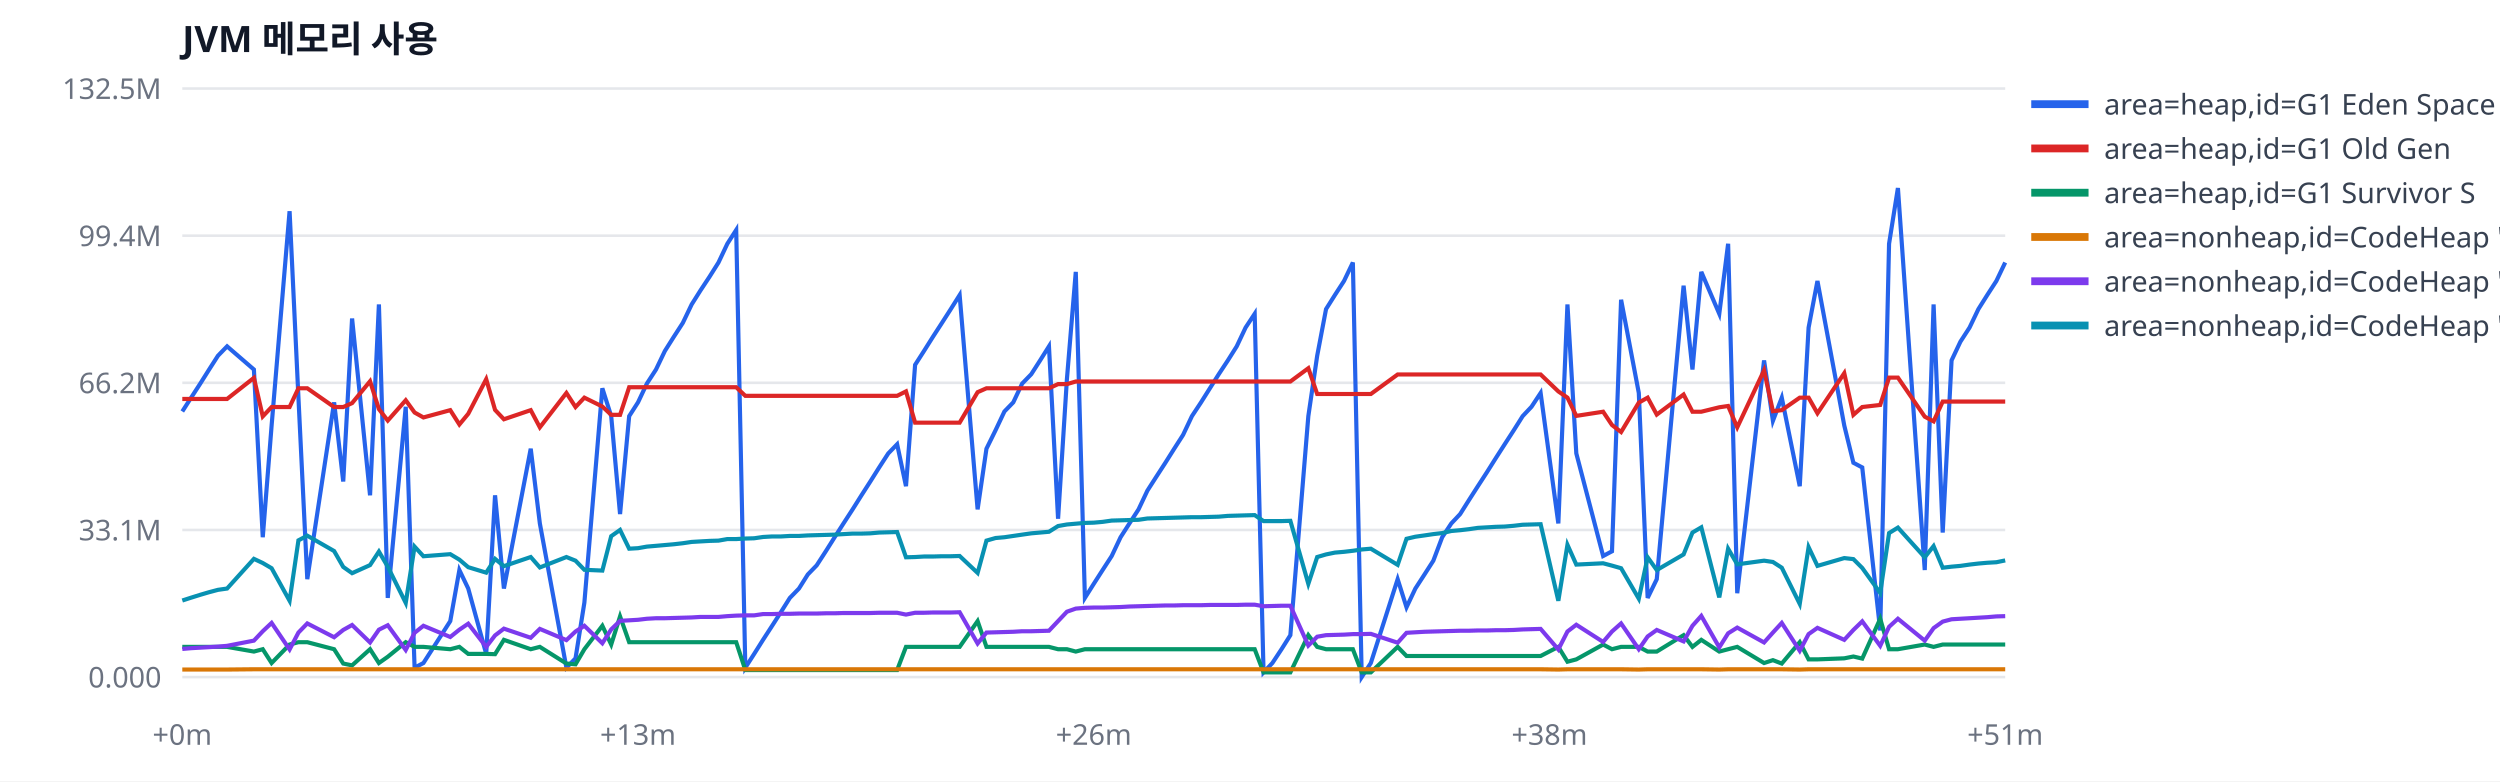
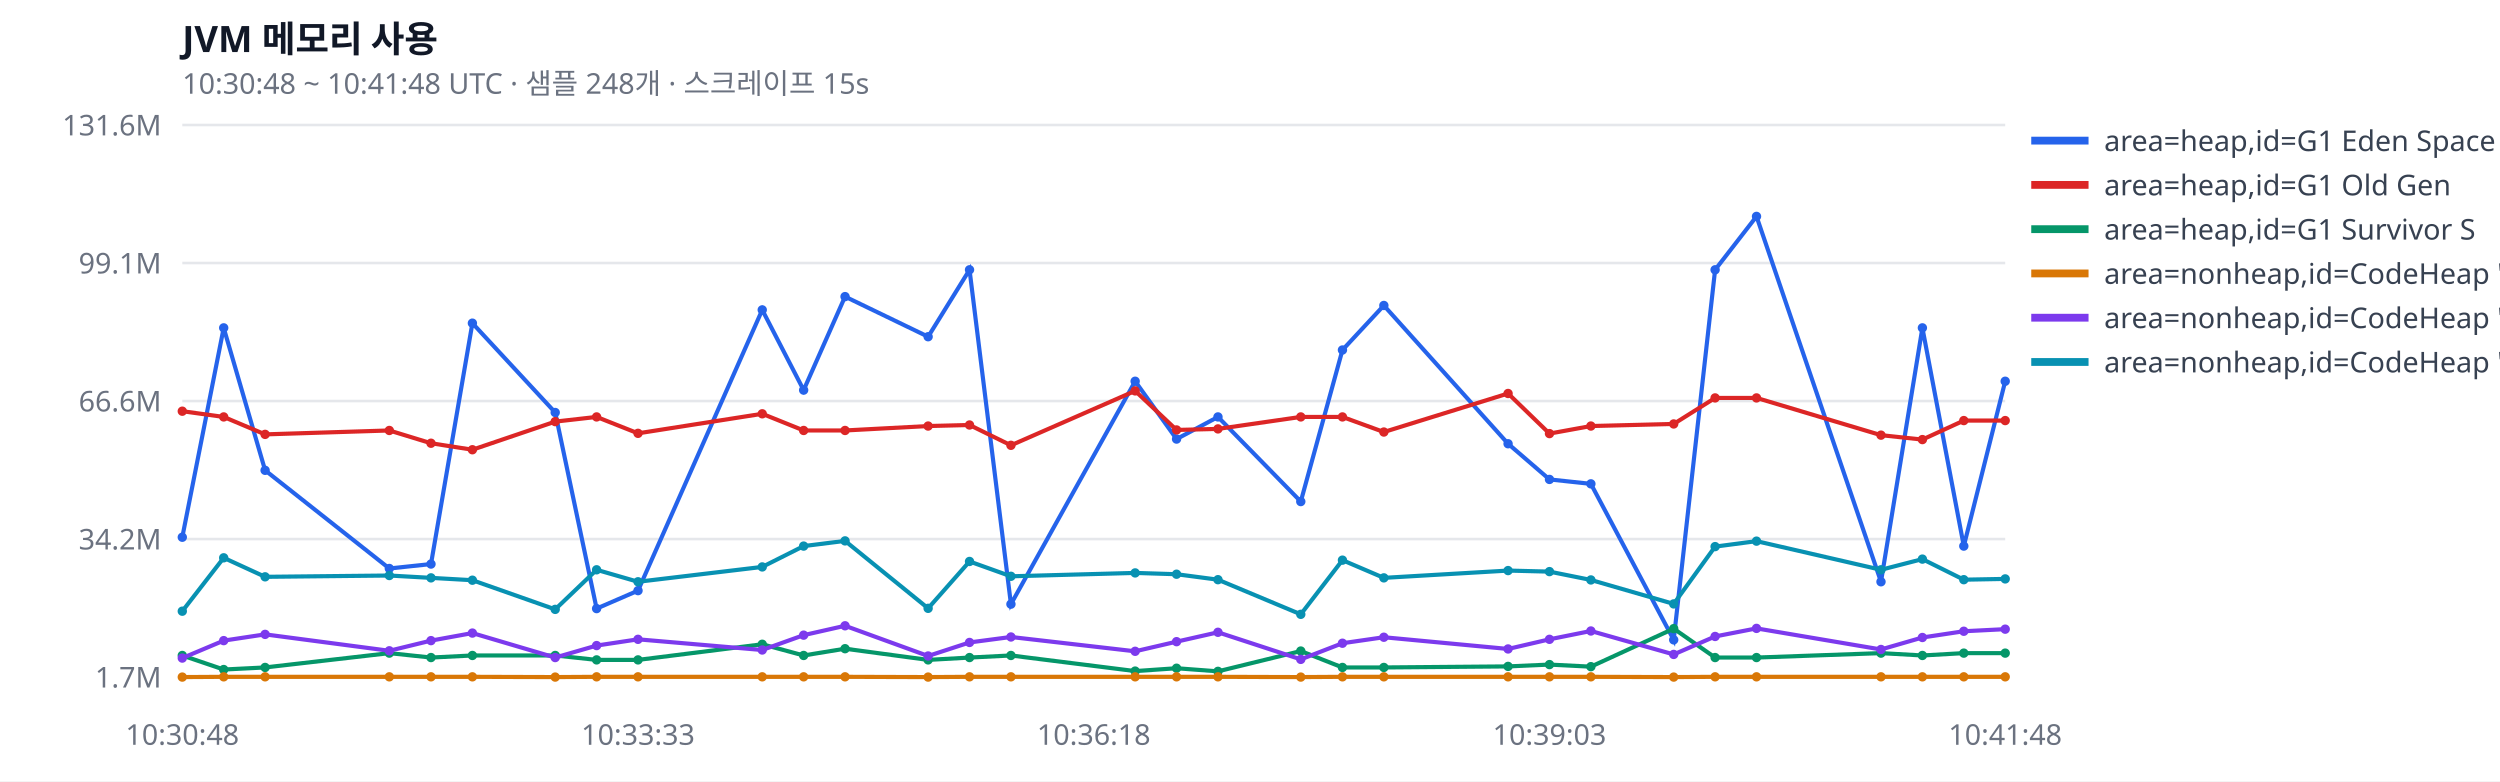
<svg xmlns="http://www.w3.org/2000/svg" width="960" height="300" viewBox="0 0 960 300" font-family="ui-sans-serif,system-ui,sans-serif">
  <rect width="960" height="300" fill="#ffffff" />
  <text x="70" y="20" font-size="14" font-weight="600" fill="#111827">JVM 메모리 사용</text>
+   <text x="70" y="36" font-size="11" fill="#6b7280">10:30:48 ~ 10:41:48 UTC · 샘플 248개 · 스크레이프 15s</text>
  <line x1="70" y1="260.0" x2="770.0" y2="260.0" stroke="#e5e7eb" />
-   <text x="62" y="264.0" font-size="11" text-anchor="end" fill="#6b7280">0.000</text>
-   <line x1="70" y1="203.5" x2="770.0" y2="203.5" stroke="#e5e7eb" />
-   <text x="62" y="207.5" font-size="11" text-anchor="end" fill="#6b7280">33.1M</text>
-   <line x1="70" y1="147.0" x2="770.0" y2="147.0" stroke="#e5e7eb" />
-   <text x="62" y="151.0" font-size="11" text-anchor="end" fill="#6b7280">66.2M</text>
-   <line x1="70" y1="90.5" x2="770.0" y2="90.5" stroke="#e5e7eb" />
-   <text x="62" y="94.5" font-size="11" text-anchor="end" fill="#6b7280">99.4M</text>
-   <line x1="70" y1="34.0" x2="770.0" y2="34.0" stroke="#e5e7eb" />
-   <text x="62" y="38.0" font-size="11" text-anchor="end" fill="#6b7280">132.5M</text>
-   <text x="70.0" y="286" font-size="11" text-anchor="middle" fill="#6b7280">+0m</text>
-   <text x="245.0" y="286" font-size="11" text-anchor="middle" fill="#6b7280">+13m</text>
-   <text x="420.0" y="286" font-size="11" text-anchor="middle" fill="#6b7280">+26m</text>
-   <text x="595.0" y="286" font-size="11" text-anchor="middle" fill="#6b7280">+38m</text>
-   <text x="770.0" y="286" font-size="11" text-anchor="middle" fill="#6b7280">+51m</text>
-   <path d="M70.0,158.0 L73.4,152.7 L76.9,147.3 L80.3,141.9 L83.7,136.6 L87.2,133.0 L97.5,141.9 L100.9,206.3 L104.3,163.4 L111.2,81.1 L114.6,152.7 L118.0,222.4 L128.3,154.5 L131.8,184.9 L135.2,122.3 L142.1,190.2 L145.5,116.9 L148.9,229.6 L155.8,156.2 L159.2,256.4 L162.6,254.6 L172.9,238.5 L176.4,218.9 L179.8,226.0 L186.7,251.1 L190.1,190.2 L193.5,226.0 L203.8,172.3 L207.3,201.0 L217.5,256.4 L221.0,252.8 L224.4,231.4 L231.3,149.1 L234.7,159.8 L238.1,197.4 L241.6,159.8 L245.0,154.5 L248.4,147.3 L251.9,141.9 L255.3,134.8 L258.7,129.4 L262.2,124.0 L265.6,116.9 L269.0,111.5 L272.5,106.2 L275.9,100.8 L279.3,93.6 L282.7,88.3 L286.2,256.4 L289.6,251.1 L293.0,245.7 L296.5,240.3 L299.9,235.0 L303.3,229.6 L306.8,226.0 L310.2,220.6 L313.6,217.1 L317.1,211.7 L320.5,206.3 L323.9,201.0 L327.4,195.6 L330.8,190.2 L334.2,184.9 L337.6,179.5 L341.1,174.1 L344.5,170.6 L347.9,186.7 L351.4,140.1 L354.8,134.8 L358.2,129.4 L361.7,124.0 L365.1,118.7 L368.5,113.3 L375.4,195.6 L378.8,172.3 L382.3,165.2 L385.7,158.0 L389.1,154.5 L392.5,147.3 L396.0,143.7 L399.4,138.4 L402.8,133.0 L406.3,199.2 L409.7,145.5 L413.1,104.4 L416.6,229.6 L420.0,224.2 L423.4,218.9 L426.9,213.5 L430.3,206.3 L433.7,201.0 L437.2,195.6 L440.6,188.4 L444.0,183.1 L447.5,177.7 L450.9,172.3 L454.3,167.0 L457.7,159.8 L461.2,154.5 L464.6,149.1 L468.0,143.7 L471.5,138.4 L474.9,133.0 L478.3,125.8 L481.8,120.5 L485.2,258.2 L488.6,254.6 L492.1,249.3 L495.5,243.9 L502.4,159.8 L505.8,136.6 L509.2,118.7 L512.6,113.3 L516.1,107.9 L519.5,100.8 L522.9,260.0 L526.4,254.6 L536.7,222.4 L540.1,233.2 L543.5,226.0 L547.0,220.6 L550.4,215.3 L553.8,206.3 L557.3,201.0 L560.7,197.4 L564.1,192.0 L567.5,186.7 L571.0,181.3 L574.4,175.9 L577.8,170.6 L581.3,165.2 L584.7,159.8 L588.1,156.2 L591.6,150.9 L598.4,201.0 L601.9,116.9 L605.3,174.1 L615.6,213.5 L619.0,211.7 L622.5,115.1 L629.3,150.9 L632.7,229.6 L636.2,222.4 L646.5,109.7 L649.9,141.9 L653.3,104.4 L660.2,120.5 L663.6,93.6 L667.1,227.8 L677.4,138.4 L680.8,161.6 L684.2,152.7 L691.1,186.7 L694.5,125.8 L697.9,107.9 L708.2,163.4 L711.7,177.7 L715.1,179.5 L722.0,242.1 L725.4,93.6 L728.8,72.2 L739.1,218.9 L742.5,116.9 L746.0,204.5 L749.4,138.4 L752.8,131.2 L756.3,125.8 L759.7,118.7 L763.1,113.3 L766.6,107.9 L770.0,100.8" fill="none" stroke="#2563eb" stroke-width="1.6" />
-   <line x1="780" y1="40" x2="802" y2="40" stroke="#2563eb" stroke-width="3" />
-   <text x="808" y="44" font-size="11" fill="#374151">area=heap,id=G1 Eden Space</text>
-   <path d="M70.0,153.2 L73.4,153.2 L76.9,153.2 L80.3,153.2 L83.7,153.2 L87.2,153.2 L97.5,145.1 L100.9,159.9 L104.3,156.3 L111.2,156.3 L114.6,149.1 L118.0,149.1 L128.3,156.3 L131.8,156.3 L135.2,154.8 L142.1,146.4 L145.5,157.1 L148.9,161.5 L155.8,153.7 L159.2,158.4 L162.6,160.3 L172.9,157.5 L176.4,163.0 L179.8,158.9 L186.7,145.6 L190.1,157.4 L193.5,161.0 L203.8,157.5 L207.3,164.1 L217.5,150.9 L221.0,156.3 L224.4,152.7 L231.3,156.1 L234.7,159.3 L238.1,159.3 L241.6,148.7 L245.0,148.7 L248.4,148.7 L251.9,148.7 L255.3,148.7 L258.7,148.7 L262.2,148.7 L265.6,148.7 L269.0,148.7 L272.5,148.7 L275.9,148.7 L279.3,148.7 L282.7,148.7 L286.2,152.0 L289.6,152.0 L293.0,152.0 L296.5,152.0 L299.9,152.0 L303.3,152.0 L306.8,152.0 L310.2,152.0 L313.6,152.0 L317.1,152.0 L320.5,152.0 L323.9,152.0 L327.4,152.0 L330.8,152.0 L334.2,152.0 L337.6,152.0 L341.1,152.0 L344.5,152.0 L347.9,150.3 L351.4,162.3 L354.8,162.3 L358.2,162.3 L361.7,162.3 L365.1,162.3 L368.5,162.3 L375.4,150.6 L378.8,149.1 L382.3,149.1 L385.7,149.1 L389.1,149.1 L392.5,149.1 L396.0,149.1 L399.4,149.1 L402.8,149.1 L406.3,147.5 L409.7,147.5 L413.1,146.5 L416.6,146.5 L420.0,146.5 L423.4,146.5 L426.9,146.5 L430.3,146.5 L433.7,146.5 L437.2,146.5 L440.6,146.5 L444.0,146.5 L447.5,146.5 L450.9,146.5 L454.3,146.5 L457.7,146.5 L461.2,146.5 L464.6,146.5 L468.0,146.5 L471.5,146.5 L474.9,146.5 L478.3,146.5 L481.8,146.5 L485.2,146.5 L488.6,146.5 L492.1,146.5 L495.5,146.5 L502.4,141.4 L505.8,151.3 L509.2,151.3 L512.6,151.3 L516.1,151.3 L519.5,151.3 L522.9,151.3 L526.4,151.3 L536.7,143.8 L540.1,143.8 L543.5,143.8 L547.0,143.8 L550.4,143.8 L553.8,143.8 L557.3,143.8 L560.7,143.8 L564.1,143.8 L567.5,143.8 L571.0,143.8 L574.4,143.8 L577.8,143.8 L581.3,143.8 L584.7,143.8 L588.1,143.8 L591.6,143.8 L598.4,150.3 L601.9,152.7 L605.3,159.7 L615.6,158.1 L619.0,163.2 L622.5,165.9 L629.3,154.6 L632.7,152.7 L636.2,159.2 L646.5,151.5 L649.9,158.1 L653.3,158.1 L660.2,156.4 L663.6,155.9 L667.1,164.1 L677.4,142.2 L680.8,157.9 L684.2,157.5 L691.1,152.7 L694.5,152.7 L697.9,158.7 L708.2,143.3 L711.7,159.3 L715.1,156.3 L722.0,155.5 L725.4,145.0 L728.8,145.0 L739.1,160.0 L742.5,161.8 L746.0,154.2 L749.4,154.2 L752.8,154.2 L756.3,154.2 L759.7,154.2 L763.1,154.2 L766.6,154.2 L770.0,154.2" fill="none" stroke="#dc2626" stroke-width="1.6" />
-   <line x1="780" y1="57" x2="802" y2="57" stroke="#dc2626" stroke-width="3" />
-   <text x="808" y="61" font-size="11" fill="#374151">area=heap,id=G1 Old Gen</text>
-   <path d="M70.0,248.4 L73.4,248.4 L76.9,248.4 L80.3,248.4 L83.7,248.4 L87.2,248.4 L97.5,250.2 L100.9,249.3 L104.3,254.6 L111.2,247.5 L114.6,246.6 L118.0,246.6 L128.3,249.3 L131.8,254.8 L135.2,255.5 L142.1,249.3 L145.5,254.6 L148.9,252.2 L155.8,246.6 L159.2,248.4 L162.6,248.4 L172.9,249.3 L176.4,248.4 L179.8,251.1 L186.7,251.1 L190.1,251.2 L193.5,245.7 L203.8,249.3 L207.3,248.4 L217.5,254.8 L221.0,255.1 L224.4,249.3 L231.3,240.3 L234.7,247.5 L238.1,236.7 L241.6,246.6 L245.0,246.6 L248.4,246.6 L251.9,246.6 L255.3,246.6 L258.7,246.6 L262.2,246.6 L265.6,246.6 L269.0,246.6 L272.5,246.6 L275.9,246.6 L279.3,246.6 L282.7,246.6 L286.2,257.3 L289.6,257.3 L293.0,257.3 L296.5,257.3 L299.9,257.3 L303.3,257.3 L306.8,257.3 L310.2,257.3 L313.6,257.3 L317.1,257.3 L320.5,257.3 L323.9,257.3 L327.4,257.3 L330.8,257.3 L334.2,257.3 L337.6,257.3 L341.1,257.3 L344.5,257.3 L347.9,248.4 L351.4,248.4 L354.8,248.4 L358.2,248.4 L361.7,248.4 L365.1,248.4 L368.5,248.4 L375.4,238.5 L378.8,248.4 L382.3,248.4 L385.7,248.4 L389.1,248.4 L392.5,248.4 L396.0,248.4 L399.4,248.4 L402.8,248.4 L406.3,249.3 L409.7,249.3 L413.1,250.2 L416.6,249.3 L420.0,249.3 L423.4,249.3 L426.9,249.3 L430.3,249.3 L433.7,249.3 L437.2,249.3 L440.6,249.3 L444.0,249.3 L447.5,249.3 L450.9,249.3 L454.3,249.3 L457.7,249.3 L461.2,249.3 L464.6,249.3 L468.0,249.3 L471.5,249.3 L474.9,249.3 L478.3,249.3 L481.8,249.3 L485.2,258.2 L488.6,258.2 L492.1,258.2 L495.5,258.2 L502.4,243.9 L505.8,248.4 L509.2,249.3 L512.6,249.3 L516.1,249.3 L519.5,249.3 L522.9,258.2 L526.4,258.2 L536.7,248.4 L540.1,251.9 L543.5,251.9 L547.0,251.9 L550.4,251.9 L553.8,251.9 L557.3,251.9 L560.7,251.9 L564.1,251.9 L567.5,251.9 L571.0,251.9 L574.4,251.9 L577.8,251.9 L581.3,251.9 L584.7,251.9 L588.1,251.9 L591.6,251.9 L598.4,248.4 L601.9,254.1 L605.3,253.2 L615.6,247.5 L619.0,249.3 L622.5,248.4 L629.3,248.4 L632.7,250.2 L636.2,250.2 L646.5,243.9 L649.9,248.4 L653.3,245.7 L660.2,250.2 L663.6,249.3 L667.1,248.4 L677.4,254.6 L680.8,253.5 L684.2,254.8 L691.1,246.6 L694.5,253.2 L697.9,253.2 L708.2,252.8 L711.7,252.1 L715.1,252.9 L722.0,237.6 L725.4,249.3 L728.8,249.3 L739.1,247.5 L742.5,248.4 L746.0,247.5 L749.4,247.5 L752.8,247.5 L756.3,247.5 L759.7,247.5 L763.1,247.5 L766.6,247.5 L770.0,247.5" fill="none" stroke="#059669" stroke-width="1.6" />
-   <line x1="780" y1="74" x2="802" y2="74" stroke="#059669" stroke-width="3" />
-   <text x="808" y="78" font-size="11" fill="#374151">area=heap,id=G1 Survivor S</text>
-   <path d="M70.0,257.1 L73.4,257.1 L76.9,257.1 L80.3,257.1 L83.7,257.1 L87.2,257.1 L97.5,257.0 L100.9,257.0 L104.3,257.0 L111.2,257.0 L114.6,257.0 L118.0,257.0 L128.3,257.0 L131.8,257.0 L135.2,257.0 L142.1,257.0 L145.5,257.0 L148.9,257.0 L155.8,257.0 L159.2,257.0 L162.6,257.0 L172.9,257.0 L176.4,257.0 L179.8,257.0 L186.7,257.0 L190.1,257.0 L193.5,257.0 L203.8,257.0 L207.3,257.0 L217.5,257.0 L221.0,257.0 L224.4,257.0 L231.3,257.0 L234.7,257.0 L238.1,257.0 L241.6,257.0 L245.0,257.0 L248.4,257.0 L251.9,257.0 L255.3,257.0 L258.7,257.0 L262.2,257.0 L265.6,257.0 L269.0,257.0 L272.5,257.0 L275.9,257.0 L279.3,257.0 L282.7,257.0 L286.2,257.0 L289.6,257.0 L293.0,257.0 L296.5,257.0 L299.9,257.0 L303.3,257.0 L306.8,257.0 L310.2,257.0 L313.6,257.0 L317.1,257.0 L320.5,257.0 L323.9,257.0 L327.4,257.0 L330.8,257.0 L334.2,257.0 L337.6,257.0 L341.1,257.0 L344.5,257.0 L347.9,257.0 L351.4,257.0 L354.8,257.0 L358.2,257.0 L361.7,257.0 L365.1,257.0 L368.5,257.0 L375.4,257.0 L378.8,257.0 L382.3,257.0 L385.7,257.0 L389.1,257.0 L392.5,257.0 L396.0,257.0 L399.4,257.0 L402.8,257.0 L406.3,257.0 L409.7,257.0 L413.1,257.0 L416.6,257.0 L420.0,257.0 L423.4,257.0 L426.9,257.0 L430.3,257.0 L433.7,257.0 L437.2,257.0 L440.6,257.0 L444.0,257.0 L447.5,257.0 L450.9,257.0 L454.3,257.0 L457.7,257.0 L461.2,257.0 L464.6,257.0 L468.0,257.0 L471.5,257.0 L474.9,257.0 L478.3,257.0 L481.8,257.0 L485.2,257.0 L488.6,257.0 L492.1,257.0 L495.5,257.0 L502.4,257.0 L505.8,257.0 L509.2,257.0 L512.6,257.0 L516.1,257.0 L519.5,257.0 L522.9,257.0 L526.4,257.0 L536.7,257.0 L540.1,257.0 L543.5,257.0 L547.0,257.0 L550.4,257.0 L553.8,257.0 L557.3,257.0 L560.7,257.0 L564.1,257.0 L567.5,257.0 L571.0,257.0 L574.4,257.0 L577.8,257.0 L581.3,257.0 L584.7,257.0 L588.1,257.0 L591.6,257.0 L598.4,257.1 L601.9,257.0 L605.3,257.0 L615.6,257.0 L619.0,257.0 L622.5,257.0 L629.3,257.1 L632.7,257.0 L636.2,257.0 L646.5,257.0 L649.9,257.0 L653.3,257.0 L660.2,257.1 L663.6,257.0 L667.1,257.0 L677.4,257.0 L680.8,257.0 L684.2,257.0 L691.1,257.1 L694.5,257.0 L697.9,257.0 L708.2,257.0 L711.7,257.0 L715.1,257.0 L722.0,257.0 L725.4,257.0 L728.8,257.0 L739.1,257.0 L742.5,257.0 L746.0,257.0 L749.4,257.0 L752.8,257.0 L756.3,257.0 L759.7,257.0 L763.1,257.0 L766.6,257.0 L770.0,257.0" fill="none" stroke="#d97706" stroke-width="1.6" />
-   <line x1="780" y1="91" x2="802" y2="91" stroke="#d97706" stroke-width="3" />
-   <text x="808" y="95" font-size="11" fill="#374151">area=nonheap,id=CodeHeap '</text>
-   <path d="M70.0,249.2 L73.4,248.9 L76.9,248.7 L80.3,248.5 L83.7,248.3 L87.2,248.0 L97.5,246.0 L100.9,242.4 L104.3,239.2 L111.2,249.4 L114.6,242.9 L118.0,239.4 L128.3,244.7 L131.8,241.9 L135.2,240.0 L142.1,246.7 L145.5,241.8 L148.9,240.1 L155.8,249.6 L159.2,243.0 L162.6,240.3 L172.9,244.6 L176.4,241.8 L179.8,239.5 L186.7,248.4 L190.1,244.0 L193.5,241.4 L203.8,244.9 L207.3,241.5 L217.5,245.8 L221.0,242.5 L224.4,240.3 L231.3,247.0 L234.7,241.7 L238.1,238.4 L241.6,238.2 L245.0,238.0 L248.4,237.6 L251.9,237.4 L255.3,237.4 L258.7,237.3 L262.2,237.2 L265.6,237.1 L269.0,236.9 L272.5,236.9 L275.9,236.9 L279.3,236.6 L282.7,236.4 L286.2,236.3 L289.6,236.3 L293.0,235.8 L296.5,235.8 L299.9,235.7 L303.3,235.7 L306.8,235.6 L310.2,235.6 L313.6,235.6 L317.1,235.5 L320.5,235.5 L323.9,235.4 L327.4,235.4 L330.8,235.4 L334.2,235.4 L337.6,235.3 L341.1,235.3 L344.5,235.3 L347.9,236.0 L351.4,235.3 L354.8,235.3 L358.2,235.2 L361.7,235.2 L365.1,235.2 L368.5,235.1 L375.4,247.1 L378.8,242.9 L382.3,242.8 L385.7,242.7 L389.1,242.6 L392.5,242.4 L396.0,242.4 L399.4,242.3 L402.8,242.2 L406.3,238.5 L409.7,234.9 L413.1,233.7 L416.6,233.4 L420.0,233.3 L423.4,233.3 L426.9,233.2 L430.3,233.1 L433.7,232.9 L437.2,232.8 L440.6,232.7 L444.0,232.6 L447.5,232.5 L450.9,232.5 L454.3,232.4 L457.7,232.4 L461.2,232.4 L464.6,232.3 L468.0,232.3 L471.5,232.3 L474.9,232.3 L478.3,232.2 L481.8,232.2 L485.2,232.8 L488.6,232.7 L492.1,232.6 L495.5,232.6 L502.4,247.9 L505.8,244.5 L509.2,243.9 L512.6,243.8 L516.1,243.7 L519.5,243.5 L522.9,243.5 L526.4,243.4 L536.7,246.8 L540.1,243.0 L543.5,242.8 L547.0,242.6 L550.4,242.5 L553.8,242.4 L557.3,242.3 L560.7,242.2 L564.1,242.2 L567.5,242.1 L571.0,242.1 L574.4,242.0 L577.8,242.0 L581.3,241.9 L584.7,241.7 L588.1,241.6 L591.6,241.5 L598.4,249.4 L601.9,242.5 L605.3,239.9 L615.6,246.5 L619.0,242.5 L622.5,239.4 L629.3,249.3 L632.7,244.4 L636.2,241.9 L646.5,246.3 L649.9,240.3 L653.3,236.5 L660.2,248.6 L663.6,243.2 L667.1,241.0 L677.4,246.7 L680.8,242.9 L684.2,239.2 L691.1,249.9 L694.5,243.5 L697.9,241.1 L708.2,245.7 L711.7,241.9 L715.1,238.6 L722.0,248.0 L725.4,240.7 L728.8,237.6 L739.1,246.0 L742.5,241.2 L746.0,238.7 L749.4,237.8 L752.8,237.6 L756.3,237.4 L759.7,237.2 L763.1,237.0 L766.6,236.7 L770.0,236.6" fill="none" stroke="#7c3aed" stroke-width="1.6" />
-   <line x1="780" y1="108" x2="802" y2="108" stroke="#7c3aed" stroke-width="3" />
-   <text x="808" y="112" font-size="11" fill="#374151">area=nonheap,id=CodeHeap '</text>
-   <path d="M70.0,230.6 L73.4,229.5 L76.9,228.4 L80.3,227.4 L83.7,226.5 L87.2,226.0 L97.5,214.6 L100.9,216.2 L104.3,218.2 L111.2,230.7 L114.6,207.5 L118.0,205.7 L128.3,211.6 L131.8,217.7 L135.2,220.1 L142.1,217.0 L145.5,211.8 L148.9,217.6 L155.8,231.5 L159.2,209.9 L162.6,213.6 L172.9,212.8 L176.4,214.9 L179.8,217.8 L186.7,219.9 L190.1,214.6 L193.5,217.4 L203.8,213.9 L207.3,217.9 L217.5,213.9 L221.0,215.3 L224.4,218.8 L231.3,219.1 L234.7,205.9 L238.1,203.5 L241.6,210.7 L245.0,210.5 L248.4,209.9 L251.9,209.6 L255.3,209.3 L258.7,209.0 L262.2,208.6 L265.6,208.1 L269.0,207.9 L272.5,207.7 L275.9,207.6 L279.3,207.0 L282.7,207.0 L286.2,206.8 L289.6,206.7 L293.0,206.2 L296.5,206.0 L299.9,206.0 L303.3,205.8 L306.8,205.8 L310.2,205.6 L313.6,205.5 L317.1,205.4 L320.5,205.3 L323.9,205.1 L327.4,204.9 L330.8,204.9 L334.2,204.8 L337.6,204.5 L341.1,204.4 L344.5,204.3 L347.9,214.0 L351.4,213.9 L354.8,213.7 L358.2,213.7 L361.7,213.6 L365.1,213.6 L368.5,213.5 L375.4,220.0 L378.8,207.6 L382.3,206.6 L385.7,206.3 L389.1,205.8 L392.5,205.3 L396.0,204.8 L399.4,204.5 L402.8,204.2 L406.3,202.0 L409.7,201.4 L413.1,201.1 L416.6,200.8 L420.0,200.7 L423.4,200.4 L426.9,199.9 L430.3,199.8 L433.7,199.7 L437.2,199.6 L440.6,199.1 L444.0,199.0 L447.5,198.9 L450.9,198.8 L454.3,198.7 L457.7,198.6 L461.2,198.6 L464.6,198.5 L468.0,198.4 L471.5,198.1 L474.9,198.0 L478.3,197.9 L481.8,197.8 L485.2,200.1 L488.6,200.1 L492.1,200.1 L495.5,200.0 L502.4,224.2 L505.8,213.9 L509.2,212.9 L512.6,212.2 L516.1,211.9 L519.5,211.5 L522.9,211.0 L526.4,210.7 L536.7,216.9 L540.1,206.9 L543.5,206.1 L547.0,205.6 L550.4,205.1 L553.8,204.7 L557.3,203.9 L560.7,203.6 L564.1,203.2 L567.5,202.7 L571.0,202.5 L574.4,202.3 L577.8,202.2 L581.3,201.9 L584.7,201.5 L588.1,201.4 L591.6,201.3 L598.4,230.7 L601.9,209.2 L605.3,216.8 L615.6,216.3 L619.0,217.2 L622.5,218.2 L629.3,229.9 L632.7,214.0 L636.2,218.9 L646.5,212.9 L649.9,204.5 L653.3,202.5 L660.2,229.4 L663.6,210.7 L667.1,216.7 L677.4,215.3 L680.8,215.8 L684.2,218.0 L691.1,231.9 L694.5,210.1 L697.9,217.3 L708.2,214.3 L711.7,214.7 L715.1,218.1 L722.0,227.7 L725.4,204.7 L728.8,202.6 L739.1,214.0 L742.5,209.7 L746.0,218.0 L749.4,217.6 L752.8,217.3 L756.3,216.8 L759.7,216.4 L763.1,216.1 L766.6,215.9 L770.0,215.2" fill="none" stroke="#0891b2" stroke-width="1.6" />
-   <line x1="780" y1="125" x2="802" y2="125" stroke="#0891b2" stroke-width="3" />
-   <text x="808" y="129" font-size="11" fill="#374151">area=nonheap,id=CodeHeap '</text>
+   <text x="62" y="264.0" font-size="11" text-anchor="end" fill="#6b7280">1.7M</text>
+   <line x1="70" y1="207.0" x2="770.0" y2="207.0" stroke="#e5e7eb" />
+   <text x="62" y="211.0" font-size="11" text-anchor="end" fill="#6b7280">34.2M</text>
+   <line x1="70" y1="154.0" x2="770.0" y2="154.0" stroke="#e5e7eb" />
+   <text x="62" y="158.0" font-size="11" text-anchor="end" fill="#6b7280">66.6M</text>
+   <line x1="70" y1="101.0" x2="770.0" y2="101.0" stroke="#e5e7eb" />
+   <text x="62" y="105.0" font-size="11" text-anchor="end" fill="#6b7280">99.1M</text>
+   <line x1="70" y1="48.0" x2="770.0" y2="48.0" stroke="#e5e7eb" />
+   <text x="62" y="52.0" font-size="11" text-anchor="end" fill="#6b7280">131.6M</text>
+   <text x="70.0" y="286" font-size="11" text-anchor="middle" fill="#6b7280">10:30:48</text>
+   <text x="245.0" y="286" font-size="11" text-anchor="middle" fill="#6b7280">10:33:33</text>
+   <text x="420.0" y="286" font-size="11" text-anchor="middle" fill="#6b7280">10:36:18</text>
+   <text x="595.0" y="286" font-size="11" text-anchor="middle" fill="#6b7280">10:39:03</text>
+   <text x="770.0" y="286" font-size="11" text-anchor="middle" fill="#6b7280">10:41:48</text>
+   <path d="M70.0,206.3 L85.9,125.9 L101.8,180.6 L149.5,218.3 L165.5,216.6 L181.4,124.1 L213.2,158.4 L229.1,233.7 L245.0,226.8 L292.7,119.0 L308.6,149.8 L324.5,113.9 L356.4,129.3 L372.3,103.6 L388.2,232.0 L435.9,146.4 L451.8,168.6 L467.7,160.1 L499.5,192.6 L515.5,134.4 L531.4,117.3 L579.1,170.4 L595.0,184.1 L610.9,185.8 L642.7,245.7 L658.6,103.6 L674.5,83.1 L722.3,223.4 L738.2,125.9 L754.1,209.7 L770.0,146.4" fill="none" stroke="#2563eb" stroke-width="1.6" />
+   <circle cx="70.0" cy="206.3" r="1.8" fill="#2563eb" />
+   <circle cx="85.9" cy="125.9" r="1.8" fill="#2563eb" />
+   <circle cx="101.8" cy="180.6" r="1.8" fill="#2563eb" />
+   <circle cx="149.5" cy="218.3" r="1.8" fill="#2563eb" />
+   <circle cx="165.5" cy="216.6" r="1.8" fill="#2563eb" />
+   <circle cx="181.4" cy="124.1" r="1.8" fill="#2563eb" />
+   <circle cx="213.2" cy="158.4" r="1.8" fill="#2563eb" />
+   <circle cx="229.1" cy="233.7" r="1.8" fill="#2563eb" />
+   <circle cx="245.0" cy="226.8" r="1.8" fill="#2563eb" />
+   <circle cx="292.7" cy="119.0" r="1.8" fill="#2563eb" />
+   <circle cx="308.6" cy="149.8" r="1.8" fill="#2563eb" />
+   <circle cx="324.5" cy="113.9" r="1.8" fill="#2563eb" />
+   <circle cx="356.4" cy="129.3" r="1.8" fill="#2563eb" />
+   <circle cx="372.3" cy="103.6" r="1.8" fill="#2563eb" />
+   <circle cx="388.2" cy="232.0" r="1.8" fill="#2563eb" />
+   <circle cx="435.9" cy="146.4" r="1.8" fill="#2563eb" />
+   <circle cx="451.8" cy="168.6" r="1.8" fill="#2563eb" />
+   <circle cx="467.7" cy="160.1" r="1.8" fill="#2563eb" />
+   <circle cx="499.5" cy="192.6" r="1.8" fill="#2563eb" />
+   <circle cx="515.5" cy="134.4" r="1.8" fill="#2563eb" />
+   <circle cx="531.4" cy="117.3" r="1.8" fill="#2563eb" />
+   <circle cx="579.1" cy="170.4" r="1.8" fill="#2563eb" />
+   <circle cx="595.0" cy="184.1" r="1.8" fill="#2563eb" />
+   <circle cx="610.9" cy="185.8" r="1.8" fill="#2563eb" />
+   <circle cx="642.7" cy="245.7" r="1.8" fill="#2563eb" />
+   <circle cx="658.6" cy="103.6" r="1.8" fill="#2563eb" />
+   <circle cx="674.5" cy="83.1" r="1.8" fill="#2563eb" />
+   <circle cx="722.3" cy="223.4" r="1.8" fill="#2563eb" />
+   <circle cx="738.2" cy="125.9" r="1.8" fill="#2563eb" />
+   <circle cx="754.1" cy="209.7" r="1.8" fill="#2563eb" />
+   <circle cx="770.0" cy="146.4" r="1.8" fill="#2563eb" />
+   <line x1="780" y1="54" x2="802" y2="54" stroke="#2563eb" stroke-width="3" />
+   <text x="808" y="58" font-size="11" fill="#374151">area=heap,id=G1 Eden Space</text>
+   <path d="M70.0,157.9 L85.9,160.1 L101.8,166.8 L149.5,165.3 L165.5,170.2 L181.4,172.7 L213.2,161.9 L229.1,160.1 L245.0,166.4 L292.7,158.9 L308.6,165.3 L324.5,165.3 L356.4,163.6 L372.3,163.2 L388.2,171.0 L435.9,150.1 L451.8,165.1 L467.7,164.7 L499.5,160.1 L515.5,160.1 L531.4,165.9 L579.1,151.1 L595.0,166.5 L610.9,163.6 L642.7,162.8 L658.6,152.8 L674.5,152.8 L722.3,167.1 L738.2,168.8 L754.1,161.5 L770.0,161.5" fill="none" stroke="#dc2626" stroke-width="1.6" />
+   <circle cx="70.0" cy="157.9" r="1.8" fill="#dc2626" />
+   <circle cx="85.9" cy="160.1" r="1.8" fill="#dc2626" />
+   <circle cx="101.8" cy="166.8" r="1.8" fill="#dc2626" />
+   <circle cx="149.5" cy="165.3" r="1.8" fill="#dc2626" />
+   <circle cx="165.5" cy="170.2" r="1.8" fill="#dc2626" />
+   <circle cx="181.4" cy="172.7" r="1.8" fill="#dc2626" />
+   <circle cx="213.2" cy="161.9" r="1.8" fill="#dc2626" />
+   <circle cx="229.1" cy="160.1" r="1.8" fill="#dc2626" />
+   <circle cx="245.0" cy="166.4" r="1.8" fill="#dc2626" />
+   <circle cx="292.7" cy="158.9" r="1.8" fill="#dc2626" />
+   <circle cx="308.6" cy="165.3" r="1.8" fill="#dc2626" />
+   <circle cx="324.5" cy="165.3" r="1.8" fill="#dc2626" />
+   <circle cx="356.4" cy="163.6" r="1.8" fill="#dc2626" />
+   <circle cx="372.3" cy="163.2" r="1.8" fill="#dc2626" />
+   <circle cx="388.2" cy="171.0" r="1.8" fill="#dc2626" />
+   <circle cx="435.9" cy="150.1" r="1.8" fill="#dc2626" />
+   <circle cx="451.8" cy="165.1" r="1.8" fill="#dc2626" />
+   <circle cx="467.7" cy="164.7" r="1.8" fill="#dc2626" />
+   <circle cx="499.5" cy="160.1" r="1.8" fill="#dc2626" />
+   <circle cx="515.5" cy="160.1" r="1.8" fill="#dc2626" />
+   <circle cx="531.4" cy="165.9" r="1.8" fill="#dc2626" />
+   <circle cx="579.1" cy="151.1" r="1.8" fill="#dc2626" />
+   <circle cx="595.0" cy="166.5" r="1.8" fill="#dc2626" />
+   <circle cx="610.9" cy="163.6" r="1.8" fill="#dc2626" />
+   <circle cx="642.7" cy="162.8" r="1.8" fill="#dc2626" />
+   <circle cx="658.6" cy="152.8" r="1.8" fill="#dc2626" />
+   <circle cx="674.5" cy="152.8" r="1.8" fill="#dc2626" />
+   <circle cx="722.3" cy="167.1" r="1.8" fill="#dc2626" />
+   <circle cx="738.2" cy="168.8" r="1.8" fill="#dc2626" />
+   <circle cx="754.1" cy="161.5" r="1.8" fill="#dc2626" />
+   <circle cx="770.0" cy="161.5" r="1.8" fill="#dc2626" />
+   <line x1="780" y1="71" x2="802" y2="71" stroke="#dc2626" stroke-width="3" />
+   <text x="808" y="75" font-size="11" fill="#374151">area=heap,id=G1 Old Gen</text>
+   <path d="M70.0,251.7 L85.9,257.1 L101.8,256.3 L149.5,250.8 L165.5,252.5 L181.4,251.7 L213.2,251.7 L229.1,253.4 L245.0,253.4 L292.7,247.4 L308.6,251.7 L324.5,249.1 L356.4,253.4 L372.3,252.5 L388.2,251.7 L435.9,257.7 L451.8,256.6 L467.7,257.8 L499.5,250.0 L515.5,256.3 L531.4,256.3 L579.1,255.9 L595.0,255.2 L610.9,256.0 L642.7,241.4 L658.6,252.5 L674.5,252.5 L722.3,250.8 L738.2,251.7 L754.1,250.8 L770.0,250.8" fill="none" stroke="#059669" stroke-width="1.6" />
+   <circle cx="70.0" cy="251.7" r="1.8" fill="#059669" />
+   <circle cx="85.9" cy="257.1" r="1.8" fill="#059669" />
+   <circle cx="101.8" cy="256.3" r="1.8" fill="#059669" />
+   <circle cx="149.5" cy="250.8" r="1.8" fill="#059669" />
+   <circle cx="165.5" cy="252.5" r="1.8" fill="#059669" />
+   <circle cx="181.4" cy="251.7" r="1.8" fill="#059669" />
+   <circle cx="213.2" cy="251.7" r="1.8" fill="#059669" />
+   <circle cx="229.1" cy="253.4" r="1.8" fill="#059669" />
+   <circle cx="245.0" cy="253.4" r="1.8" fill="#059669" />
+   <circle cx="292.7" cy="247.4" r="1.8" fill="#059669" />
+   <circle cx="308.6" cy="251.7" r="1.8" fill="#059669" />
+   <circle cx="324.5" cy="249.1" r="1.8" fill="#059669" />
+   <circle cx="356.4" cy="253.4" r="1.8" fill="#059669" />
+   <circle cx="372.3" cy="252.5" r="1.8" fill="#059669" />
+   <circle cx="388.2" cy="251.7" r="1.8" fill="#059669" />
+   <circle cx="435.9" cy="257.7" r="1.8" fill="#059669" />
+   <circle cx="451.8" cy="256.6" r="1.8" fill="#059669" />
+   <circle cx="467.7" cy="257.8" r="1.8" fill="#059669" />
+   <circle cx="499.5" cy="250.0" r="1.8" fill="#059669" />
+   <circle cx="515.5" cy="256.3" r="1.8" fill="#059669" />
+   <circle cx="531.4" cy="256.3" r="1.8" fill="#059669" />
+   <circle cx="579.1" cy="255.9" r="1.8" fill="#059669" />
+   <circle cx="595.0" cy="255.2" r="1.8" fill="#059669" />
+   <circle cx="610.9" cy="256.0" r="1.8" fill="#059669" />
+   <circle cx="642.7" cy="241.4" r="1.8" fill="#059669" />
+   <circle cx="658.6" cy="252.5" r="1.8" fill="#059669" />
+   <circle cx="674.5" cy="252.5" r="1.8" fill="#059669" />
+   <circle cx="722.3" cy="250.8" r="1.8" fill="#059669" />
+   <circle cx="738.2" cy="251.7" r="1.8" fill="#059669" />
+   <circle cx="754.1" cy="250.8" r="1.8" fill="#059669" />
+   <circle cx="770.0" cy="250.8" r="1.8" fill="#059669" />
+   <line x1="780" y1="88" x2="802" y2="88" stroke="#059669" stroke-width="3" />
+   <text x="808" y="92" font-size="11" fill="#374151">area=heap,id=G1 Survivor S</text>
+   <path d="M70.0,260.0 L85.9,259.9 L101.8,259.9 L149.5,259.9 L165.5,259.9 L181.4,259.9 L213.2,260.0 L229.1,259.9 L245.0,259.9 L292.7,259.9 L308.6,259.9 L324.5,259.9 L356.4,260.0 L372.3,259.9 L388.2,259.9 L435.9,259.9 L451.8,259.9 L467.7,259.9 L499.5,260.0 L515.5,259.9 L531.4,259.9 L579.1,259.9 L595.0,259.9 L610.9,259.9 L642.7,260.0 L658.6,259.9 L674.5,259.9 L722.3,259.9 L738.2,259.9 L754.1,259.9 L770.0,259.9" fill="none" stroke="#d97706" stroke-width="1.6" />
+   <circle cx="70.0" cy="260.0" r="1.8" fill="#d97706" />
+   <circle cx="85.9" cy="259.9" r="1.8" fill="#d97706" />
+   <circle cx="101.8" cy="259.9" r="1.8" fill="#d97706" />
+   <circle cx="149.5" cy="259.9" r="1.8" fill="#d97706" />
+   <circle cx="165.5" cy="259.9" r="1.8" fill="#d97706" />
+   <circle cx="181.4" cy="259.9" r="1.8" fill="#d97706" />
+   <circle cx="213.2" cy="260.0" r="1.8" fill="#d97706" />
+   <circle cx="229.1" cy="259.9" r="1.8" fill="#d97706" />
+   <circle cx="245.0" cy="259.9" r="1.8" fill="#d97706" />
+   <circle cx="292.7" cy="259.9" r="1.8" fill="#d97706" />
+   <circle cx="308.6" cy="259.9" r="1.8" fill="#d97706" />
+   <circle cx="324.5" cy="259.9" r="1.8" fill="#d97706" />
+   <circle cx="356.4" cy="260.0" r="1.8" fill="#d97706" />
+   <circle cx="372.3" cy="259.9" r="1.8" fill="#d97706" />
+   <circle cx="388.2" cy="259.9" r="1.8" fill="#d97706" />
+   <circle cx="435.9" cy="259.9" r="1.8" fill="#d97706" />
+   <circle cx="451.8" cy="259.9" r="1.8" fill="#d97706" />
+   <circle cx="467.7" cy="259.9" r="1.8" fill="#d97706" />
+   <circle cx="499.5" cy="260.0" r="1.8" fill="#d97706" />
+   <circle cx="515.5" cy="259.9" r="1.8" fill="#d97706" />
+   <circle cx="531.4" cy="259.9" r="1.8" fill="#d97706" />
+   <circle cx="579.1" cy="259.9" r="1.8" fill="#d97706" />
+   <circle cx="595.0" cy="259.9" r="1.8" fill="#d97706" />
+   <circle cx="610.9" cy="259.9" r="1.8" fill="#d97706" />
+   <circle cx="642.7" cy="260.0" r="1.8" fill="#d97706" />
+   <circle cx="658.6" cy="259.9" r="1.8" fill="#d97706" />
+   <circle cx="674.5" cy="259.9" r="1.8" fill="#d97706" />
+   <circle cx="722.3" cy="259.9" r="1.8" fill="#d97706" />
+   <circle cx="738.2" cy="259.9" r="1.8" fill="#d97706" />
+   <circle cx="754.1" cy="259.9" r="1.8" fill="#d97706" />
+   <circle cx="770.0" cy="259.9" r="1.8" fill="#d97706" />
+   <line x1="780" y1="105" x2="802" y2="105" stroke="#d97706" stroke-width="3" />
+   <text x="808" y="109" font-size="11" fill="#374151">area=nonheap,id=CodeHeap '</text>
+   <path d="M70.0,252.7 L85.9,246.0 L101.8,243.6 L149.5,249.9 L165.5,246.0 L181.4,243.1 L213.2,252.5 L229.1,247.9 L245.0,245.5 L292.7,249.6 L308.6,243.9 L324.5,240.3 L356.4,251.9 L372.3,246.7 L388.2,244.6 L435.9,250.1 L451.8,246.4 L467.7,242.8 L499.5,253.2 L515.5,247.0 L531.4,244.7 L579.1,249.2 L595.0,245.5 L610.9,242.3 L642.7,251.3 L658.6,244.4 L674.5,241.3 L722.3,249.4 L738.2,244.8 L754.1,242.4 L770.0,241.6" fill="none" stroke="#7c3aed" stroke-width="1.6" />
+   <circle cx="70.0" cy="252.7" r="1.8" fill="#7c3aed" />
+   <circle cx="85.9" cy="246.0" r="1.8" fill="#7c3aed" />
+   <circle cx="101.8" cy="243.6" r="1.8" fill="#7c3aed" />
+   <circle cx="149.5" cy="249.9" r="1.8" fill="#7c3aed" />
+   <circle cx="165.5" cy="246.0" r="1.8" fill="#7c3aed" />
+   <circle cx="181.4" cy="243.1" r="1.8" fill="#7c3aed" />
+   <circle cx="213.2" cy="252.5" r="1.8" fill="#7c3aed" />
+   <circle cx="229.1" cy="247.9" r="1.8" fill="#7c3aed" />
+   <circle cx="245.0" cy="245.5" r="1.8" fill="#7c3aed" />
+   <circle cx="292.7" cy="249.6" r="1.8" fill="#7c3aed" />
+   <circle cx="308.6" cy="243.9" r="1.8" fill="#7c3aed" />
+   <circle cx="324.5" cy="240.3" r="1.8" fill="#7c3aed" />
+   <circle cx="356.4" cy="251.9" r="1.8" fill="#7c3aed" />
+   <circle cx="372.3" cy="246.7" r="1.8" fill="#7c3aed" />
+   <circle cx="388.2" cy="244.6" r="1.8" fill="#7c3aed" />
+   <circle cx="435.9" cy="250.1" r="1.8" fill="#7c3aed" />
+   <circle cx="451.8" cy="246.4" r="1.8" fill="#7c3aed" />
+   <circle cx="467.7" cy="242.8" r="1.8" fill="#7c3aed" />
+   <circle cx="499.5" cy="253.2" r="1.8" fill="#7c3aed" />
+   <circle cx="515.5" cy="247.0" r="1.8" fill="#7c3aed" />
+   <circle cx="531.4" cy="244.7" r="1.8" fill="#7c3aed" />
+   <circle cx="579.1" cy="249.2" r="1.8" fill="#7c3aed" />
+   <circle cx="595.0" cy="245.5" r="1.8" fill="#7c3aed" />
+   <circle cx="610.9" cy="242.3" r="1.8" fill="#7c3aed" />
+   <circle cx="642.7" cy="251.3" r="1.8" fill="#7c3aed" />
+   <circle cx="658.6" cy="244.4" r="1.8" fill="#7c3aed" />
+   <circle cx="674.5" cy="241.3" r="1.8" fill="#7c3aed" />
+   <circle cx="722.3" cy="249.4" r="1.8" fill="#7c3aed" />
+   <circle cx="738.2" cy="244.8" r="1.8" fill="#7c3aed" />
+   <circle cx="754.1" cy="242.4" r="1.8" fill="#7c3aed" />
+   <circle cx="770.0" cy="241.6" r="1.8" fill="#7c3aed" />
+   <line x1="780" y1="122" x2="802" y2="122" stroke="#7c3aed" stroke-width="3" />
+   <text x="808" y="126" font-size="11" fill="#374151">area=nonheap,id=CodeHeap '</text>
+   <path d="M70.0,234.7 L85.9,214.2 L101.8,221.5 L149.5,221.0 L165.5,221.9 L181.4,222.8 L213.2,234.0 L229.1,218.8 L245.0,223.4 L292.7,217.7 L308.6,209.7 L324.5,207.7 L356.4,233.6 L372.3,215.6 L388.2,221.3 L435.9,220.0 L451.8,220.5 L467.7,222.6 L499.5,235.9 L515.5,215.1 L531.4,221.9 L579.1,219.1 L595.0,219.5 L610.9,222.7 L642.7,231.9 L658.6,209.9 L674.5,207.8 L722.3,218.8 L738.2,214.7 L754.1,222.6 L770.0,222.3" fill="none" stroke="#0891b2" stroke-width="1.6" />
+   <circle cx="70.0" cy="234.7" r="1.8" fill="#0891b2" />
+   <circle cx="85.9" cy="214.2" r="1.8" fill="#0891b2" />
+   <circle cx="101.8" cy="221.5" r="1.8" fill="#0891b2" />
+   <circle cx="149.5" cy="221.0" r="1.8" fill="#0891b2" />
+   <circle cx="165.5" cy="221.9" r="1.8" fill="#0891b2" />
+   <circle cx="181.4" cy="222.8" r="1.8" fill="#0891b2" />
+   <circle cx="213.2" cy="234.0" r="1.8" fill="#0891b2" />
+   <circle cx="229.1" cy="218.8" r="1.8" fill="#0891b2" />
+   <circle cx="245.0" cy="223.4" r="1.8" fill="#0891b2" />
+   <circle cx="292.7" cy="217.7" r="1.8" fill="#0891b2" />
+   <circle cx="308.6" cy="209.7" r="1.8" fill="#0891b2" />
+   <circle cx="324.5" cy="207.7" r="1.8" fill="#0891b2" />
+   <circle cx="356.4" cy="233.6" r="1.8" fill="#0891b2" />
+   <circle cx="372.3" cy="215.6" r="1.8" fill="#0891b2" />
+   <circle cx="388.2" cy="221.3" r="1.8" fill="#0891b2" />
+   <circle cx="435.9" cy="220.0" r="1.8" fill="#0891b2" />
+   <circle cx="451.8" cy="220.5" r="1.8" fill="#0891b2" />
+   <circle cx="467.7" cy="222.6" r="1.8" fill="#0891b2" />
+   <circle cx="499.5" cy="235.9" r="1.8" fill="#0891b2" />
+   <circle cx="515.5" cy="215.1" r="1.8" fill="#0891b2" />
+   <circle cx="531.4" cy="221.9" r="1.8" fill="#0891b2" />
+   <circle cx="579.1" cy="219.1" r="1.8" fill="#0891b2" />
+   <circle cx="595.0" cy="219.5" r="1.8" fill="#0891b2" />
+   <circle cx="610.9" cy="222.7" r="1.8" fill="#0891b2" />
+   <circle cx="642.7" cy="231.9" r="1.8" fill="#0891b2" />
+   <circle cx="658.6" cy="209.9" r="1.8" fill="#0891b2" />
+   <circle cx="674.5" cy="207.8" r="1.8" fill="#0891b2" />
+   <circle cx="722.3" cy="218.8" r="1.8" fill="#0891b2" />
+   <circle cx="738.2" cy="214.7" r="1.8" fill="#0891b2" />
+   <circle cx="754.1" cy="222.6" r="1.8" fill="#0891b2" />
+   <circle cx="770.0" cy="222.3" r="1.8" fill="#0891b2" />
+   <line x1="780" y1="139" x2="802" y2="139" stroke="#0891b2" stroke-width="3" />
+   <text x="808" y="143" font-size="11" fill="#374151">area=nonheap,id=CodeHeap '</text>
</svg>
